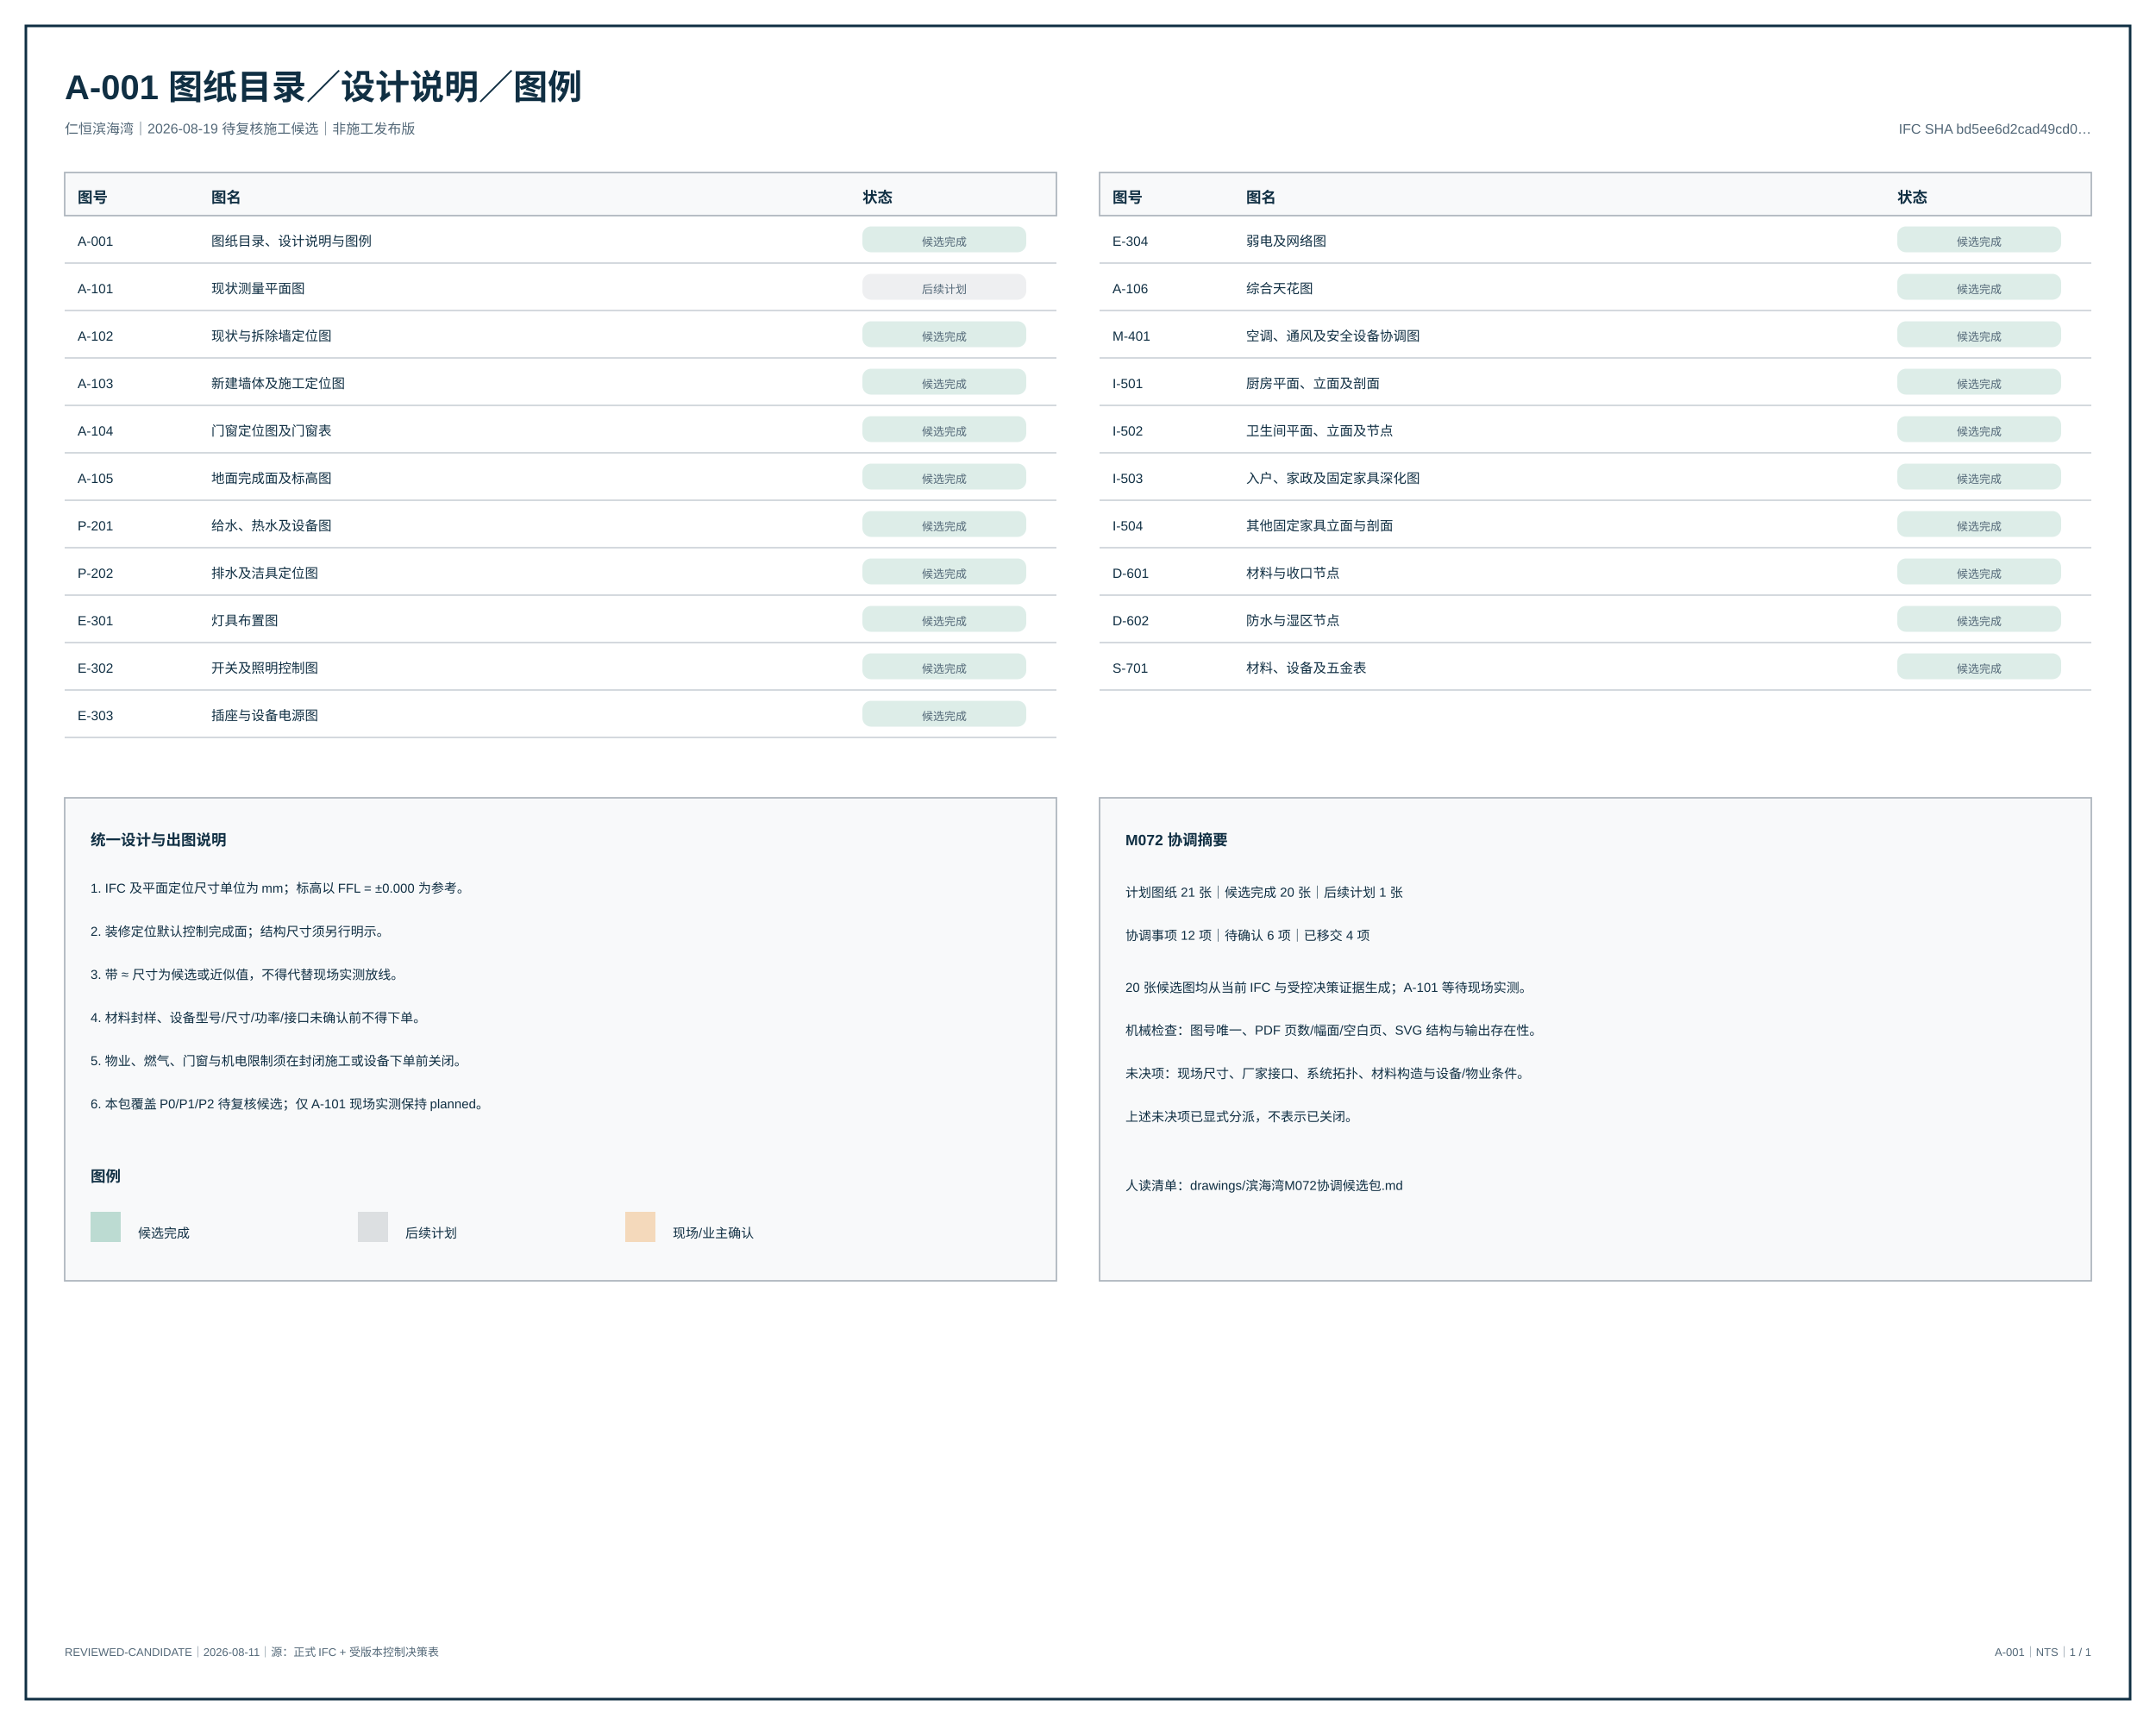
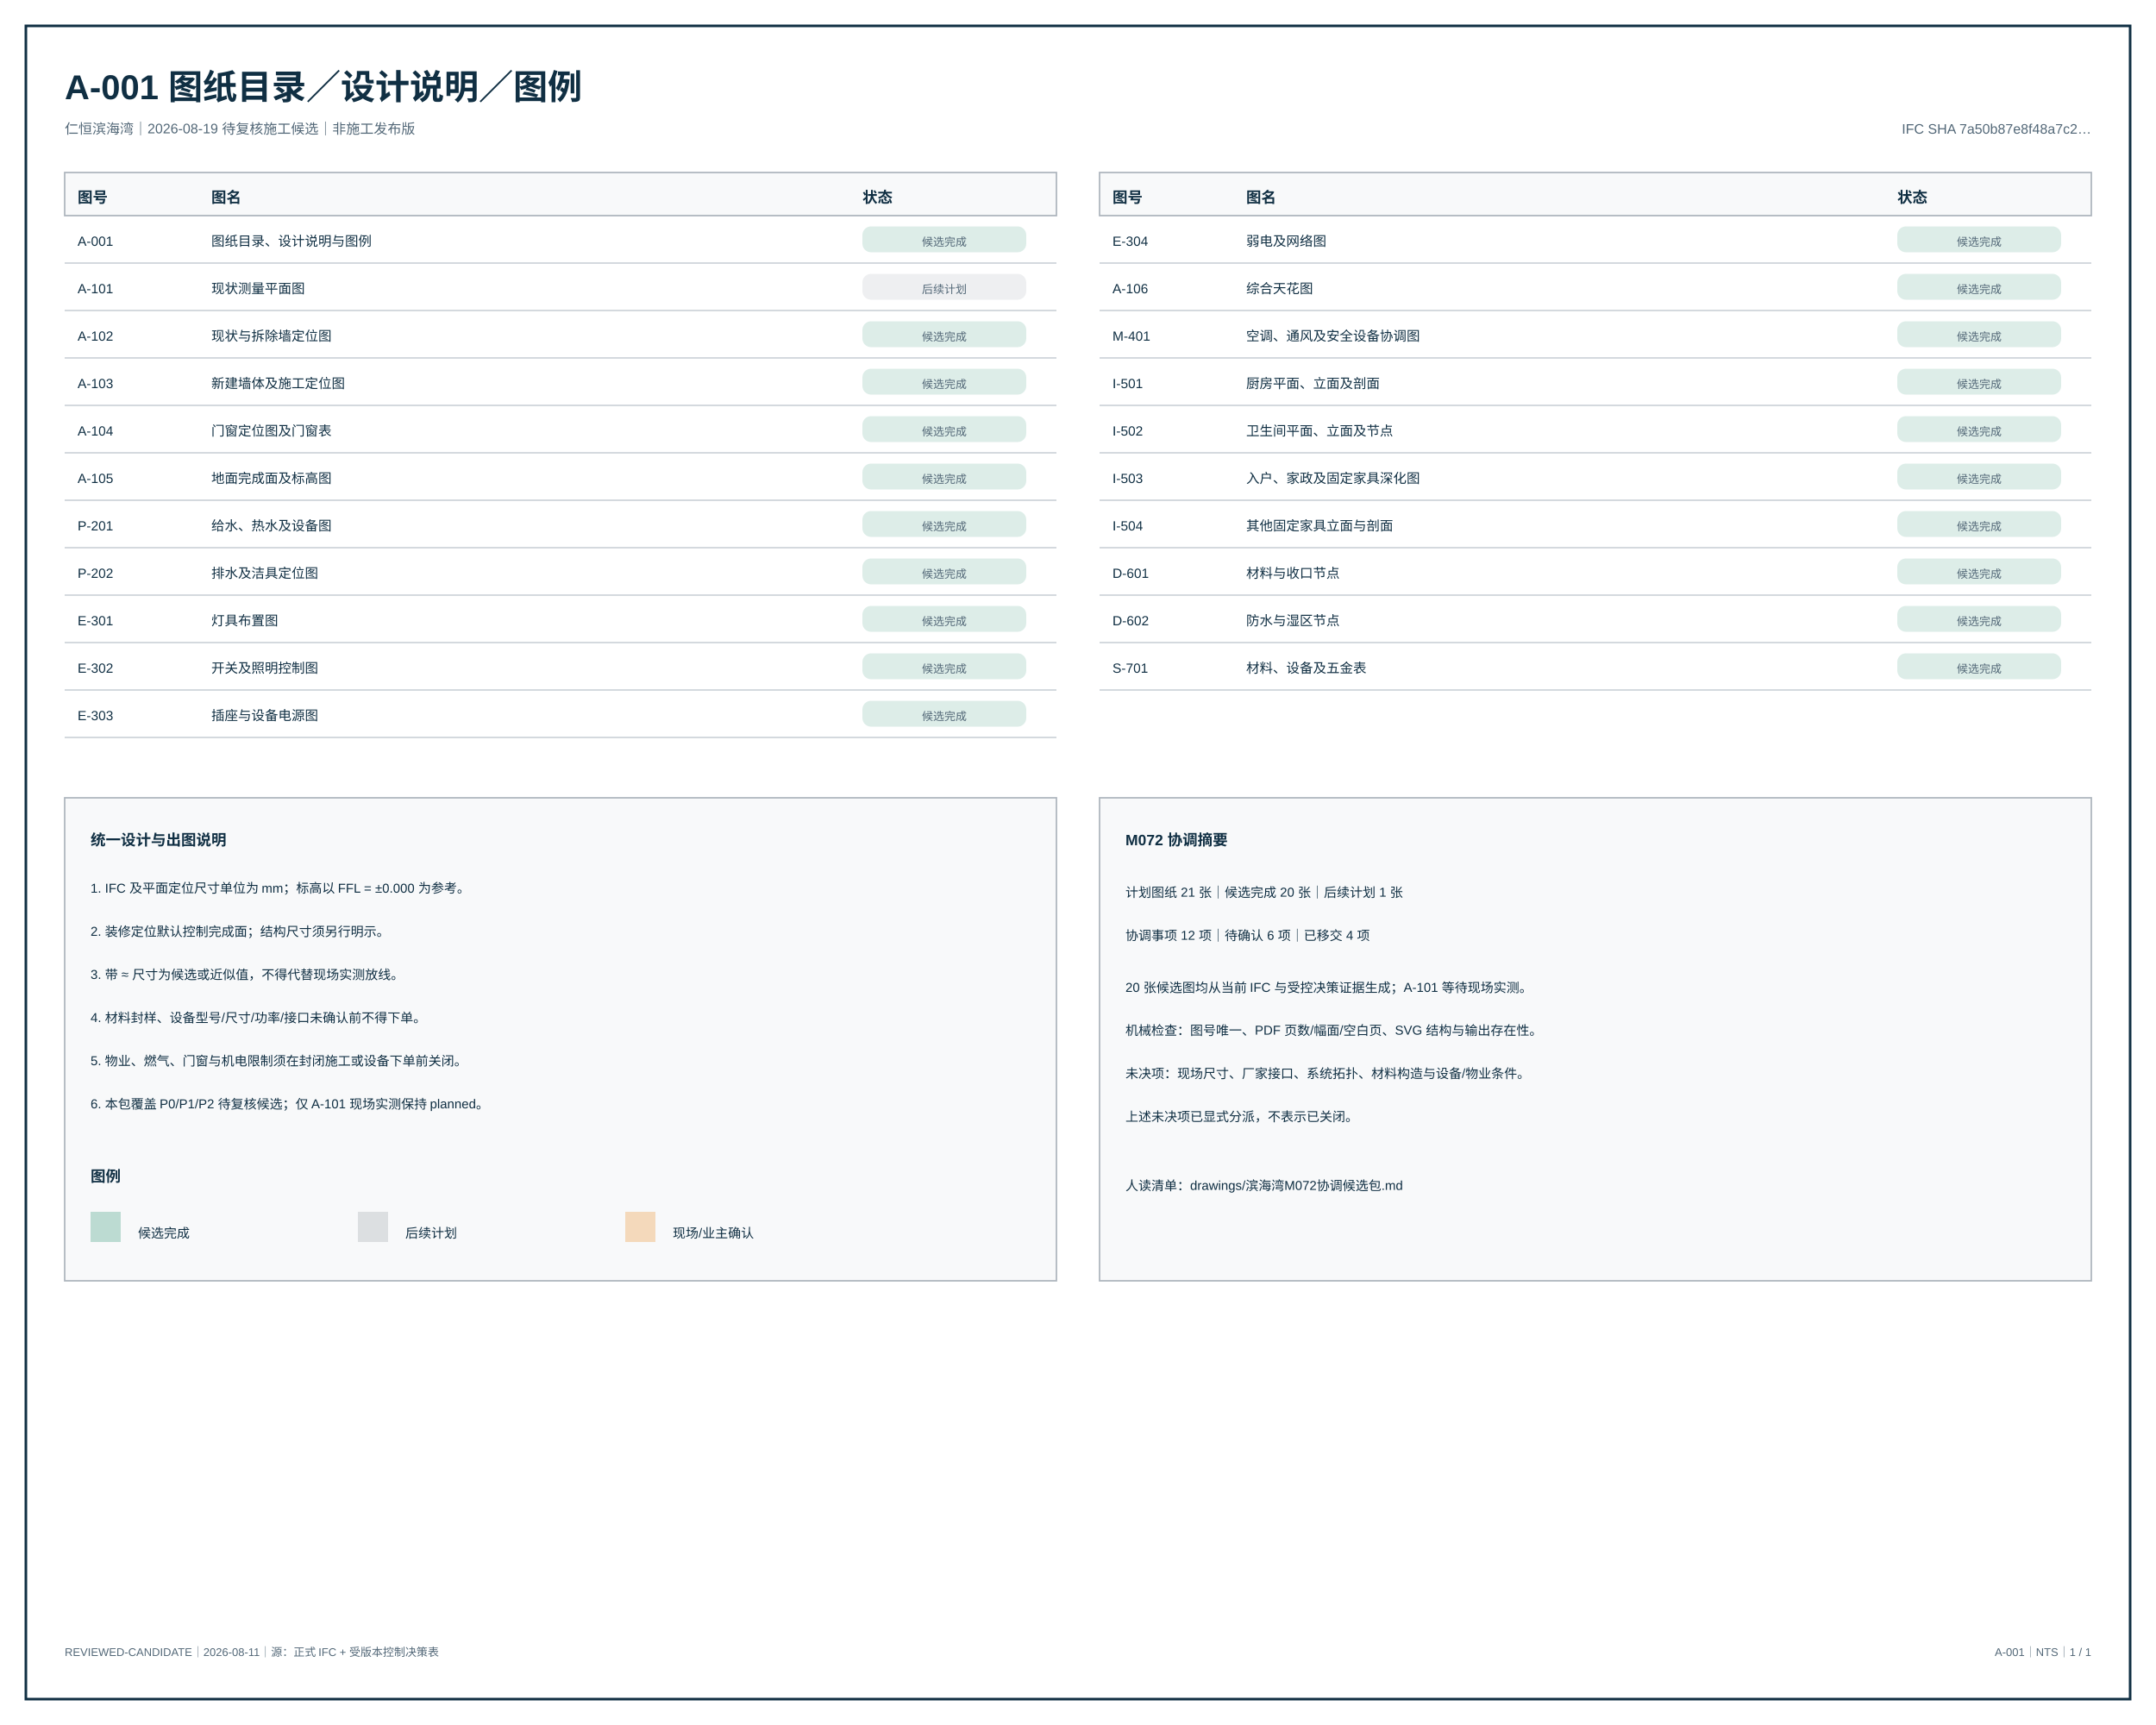
<svg xmlns="http://www.w3.org/2000/svg" width="500mm" height="400mm" viewBox="0 0 500 400" data-scale="NTS">
  <rect width="500" height="400" fill="#fff" />
  <rect x="6" y="6" width="488" height="388" fill="none" stroke="#102f43" stroke-width="0.6" />
  <style>@page{size:500mm 400mm;margin:0}html,body{margin:0;width:500mm;height:400mm;overflow:hidden}text{font-family:Arial,"Noto Sans CJK SC",sans-serif;fill:#102f43}.title{font-size:8px;font-weight:700}.sub{font-size:3.2px;fill:#526777}.head{font-size:3.5px;font-weight:700}.cell{font-size:3.1px}.note{font-size:3px}.small{font-size:2.6px;fill:#526777}.rule{stroke:#ced4da;stroke-width:.35}.box{fill:#f8f9fa;stroke:#adb5bd;stroke-width:.35}</style>
  <text class="title" x="15" y="23">A-001 图纸目录／设计说明／图例</text>
  <text class="sub" x="15" y="31">仁恒滨海湾｜2026-08-19 待复核施工候选｜非施工发布版</text>
-   <text class="sub" x="485" y="31" text-anchor="end">IFC SHA bd5ee6d2cad49cd0…</text>
+   <text class="sub" x="485" y="31" text-anchor="end">IFC SHA 7a50b87e8f48a7c2…</text>
  <rect class="box" x="15" y="40" width="230" height="10" />
  <text class="head" x="18" y="47">图号</text>
  <text class="head" x="49" y="47">图名</text>
  <text class="head" x="200" y="47">状态</text>
  <line class="rule" x1="15" y1="61" x2="245" y2="61" />
  <text class="cell" x="18" y="57">A-001</text>
  <text class="cell" x="49" y="57">图纸目录、设计说明与图例</text>
  <rect x="200" y="52.5" width="38" height="6" rx="2" fill="#087f5b" opacity=".14" />
  <text class="small" x="219" y="57" text-anchor="middle" fill="#087f5b">候选完成</text>
  <line class="rule" x1="15" y1="72" x2="245" y2="72" />
  <text class="cell" x="18" y="68">A-101</text>
  <text class="cell" x="49" y="68">现状测量平面图</text>
  <rect x="200" y="63.5" width="38" height="6" rx="2" fill="#868e96" opacity=".14" />
  <text class="small" x="219" y="68" text-anchor="middle" fill="#868e96">后续计划</text>
  <line class="rule" x1="15" y1="83" x2="245" y2="83" />
  <text class="cell" x="18" y="79">A-102</text>
  <text class="cell" x="49" y="79">现状与拆除墙定位图</text>
  <rect x="200" y="74.5" width="38" height="6" rx="2" fill="#087f5b" opacity=".14" />
  <text class="small" x="219" y="79" text-anchor="middle" fill="#087f5b">候选完成</text>
  <line class="rule" x1="15" y1="94" x2="245" y2="94" />
  <text class="cell" x="18" y="90">A-103</text>
  <text class="cell" x="49" y="90">新建墙体及施工定位图</text>
  <rect x="200" y="85.5" width="38" height="6" rx="2" fill="#087f5b" opacity=".14" />
  <text class="small" x="219" y="90" text-anchor="middle" fill="#087f5b">候选完成</text>
  <line class="rule" x1="15" y1="105" x2="245" y2="105" />
  <text class="cell" x="18" y="101">A-104</text>
  <text class="cell" x="49" y="101">门窗定位图及门窗表</text>
  <rect x="200" y="96.5" width="38" height="6" rx="2" fill="#087f5b" opacity=".14" />
  <text class="small" x="219" y="101" text-anchor="middle" fill="#087f5b">候选完成</text>
  <line class="rule" x1="15" y1="116" x2="245" y2="116" />
  <text class="cell" x="18" y="112">A-105</text>
  <text class="cell" x="49" y="112">地面完成面及标高图</text>
  <rect x="200" y="107.5" width="38" height="6" rx="2" fill="#087f5b" opacity=".14" />
  <text class="small" x="219" y="112" text-anchor="middle" fill="#087f5b">候选完成</text>
  <line class="rule" x1="15" y1="127" x2="245" y2="127" />
  <text class="cell" x="18" y="123">P-201</text>
  <text class="cell" x="49" y="123">给水、热水及设备图</text>
  <rect x="200" y="118.5" width="38" height="6" rx="2" fill="#087f5b" opacity=".14" />
  <text class="small" x="219" y="123" text-anchor="middle" fill="#087f5b">候选完成</text>
  <line class="rule" x1="15" y1="138" x2="245" y2="138" />
  <text class="cell" x="18" y="134">P-202</text>
  <text class="cell" x="49" y="134">排水及洁具定位图</text>
  <rect x="200" y="129.5" width="38" height="6" rx="2" fill="#087f5b" opacity=".14" />
  <text class="small" x="219" y="134" text-anchor="middle" fill="#087f5b">候选完成</text>
  <line class="rule" x1="15" y1="149" x2="245" y2="149" />
  <text class="cell" x="18" y="145">E-301</text>
  <text class="cell" x="49" y="145">灯具布置图</text>
  <rect x="200" y="140.5" width="38" height="6" rx="2" fill="#087f5b" opacity=".14" />
  <text class="small" x="219" y="145" text-anchor="middle" fill="#087f5b">候选完成</text>
  <line class="rule" x1="15" y1="160" x2="245" y2="160" />
  <text class="cell" x="18" y="156">E-302</text>
  <text class="cell" x="49" y="156">开关及照明控制图</text>
  <rect x="200" y="151.5" width="38" height="6" rx="2" fill="#087f5b" opacity=".14" />
  <text class="small" x="219" y="156" text-anchor="middle" fill="#087f5b">候选完成</text>
  <line class="rule" x1="15" y1="171" x2="245" y2="171" />
  <text class="cell" x="18" y="167">E-303</text>
  <text class="cell" x="49" y="167">插座与设备电源图</text>
  <rect x="200" y="162.5" width="38" height="6" rx="2" fill="#087f5b" opacity=".14" />
  <text class="small" x="219" y="167" text-anchor="middle" fill="#087f5b">候选完成</text>
  <rect class="box" x="255" y="40" width="230" height="10" />
  <text class="head" x="258" y="47">图号</text>
  <text class="head" x="289" y="47">图名</text>
  <text class="head" x="440" y="47">状态</text>
  <line class="rule" x1="255" y1="61" x2="485" y2="61" />
  <text class="cell" x="258" y="57">E-304</text>
  <text class="cell" x="289" y="57">弱电及网络图</text>
  <rect x="440" y="52.5" width="38" height="6" rx="2" fill="#087f5b" opacity=".14" />
  <text class="small" x="459" y="57" text-anchor="middle" fill="#087f5b">候选完成</text>
  <line class="rule" x1="255" y1="72" x2="485" y2="72" />
  <text class="cell" x="258" y="68">A-106</text>
  <text class="cell" x="289" y="68">综合天花图</text>
  <rect x="440" y="63.5" width="38" height="6" rx="2" fill="#087f5b" opacity=".14" />
  <text class="small" x="459" y="68" text-anchor="middle" fill="#087f5b">候选完成</text>
  <line class="rule" x1="255" y1="83" x2="485" y2="83" />
  <text class="cell" x="258" y="79">M-401</text>
  <text class="cell" x="289" y="79">空调、通风及安全设备协调图</text>
  <rect x="440" y="74.5" width="38" height="6" rx="2" fill="#087f5b" opacity=".14" />
  <text class="small" x="459" y="79" text-anchor="middle" fill="#087f5b">候选完成</text>
  <line class="rule" x1="255" y1="94" x2="485" y2="94" />
  <text class="cell" x="258" y="90">I-501</text>
  <text class="cell" x="289" y="90">厨房平面、立面及剖面</text>
  <rect x="440" y="85.5" width="38" height="6" rx="2" fill="#087f5b" opacity=".14" />
  <text class="small" x="459" y="90" text-anchor="middle" fill="#087f5b">候选完成</text>
  <line class="rule" x1="255" y1="105" x2="485" y2="105" />
  <text class="cell" x="258" y="101">I-502</text>
  <text class="cell" x="289" y="101">卫生间平面、立面及节点</text>
  <rect x="440" y="96.5" width="38" height="6" rx="2" fill="#087f5b" opacity=".14" />
  <text class="small" x="459" y="101" text-anchor="middle" fill="#087f5b">候选完成</text>
  <line class="rule" x1="255" y1="116" x2="485" y2="116" />
  <text class="cell" x="258" y="112">I-503</text>
  <text class="cell" x="289" y="112">入户、家政及固定家具深化图</text>
  <rect x="440" y="107.5" width="38" height="6" rx="2" fill="#087f5b" opacity=".14" />
  <text class="small" x="459" y="112" text-anchor="middle" fill="#087f5b">候选完成</text>
  <line class="rule" x1="255" y1="127" x2="485" y2="127" />
  <text class="cell" x="258" y="123">I-504</text>
  <text class="cell" x="289" y="123">其他固定家具立面与剖面</text>
  <rect x="440" y="118.5" width="38" height="6" rx="2" fill="#087f5b" opacity=".14" />
  <text class="small" x="459" y="123" text-anchor="middle" fill="#087f5b">候选完成</text>
  <line class="rule" x1="255" y1="138" x2="485" y2="138" />
  <text class="cell" x="258" y="134">D-601</text>
  <text class="cell" x="289" y="134">材料与收口节点</text>
  <rect x="440" y="129.5" width="38" height="6" rx="2" fill="#087f5b" opacity=".14" />
  <text class="small" x="459" y="134" text-anchor="middle" fill="#087f5b">候选完成</text>
  <line class="rule" x1="255" y1="149" x2="485" y2="149" />
  <text class="cell" x="258" y="145">D-602</text>
  <text class="cell" x="289" y="145">防水与湿区节点</text>
  <rect x="440" y="140.5" width="38" height="6" rx="2" fill="#087f5b" opacity=".14" />
  <text class="small" x="459" y="145" text-anchor="middle" fill="#087f5b">候选完成</text>
  <line class="rule" x1="255" y1="160" x2="485" y2="160" />
  <text class="cell" x="258" y="156">S-701</text>
  <text class="cell" x="289" y="156">材料、设备及五金表</text>
  <rect x="440" y="151.5" width="38" height="6" rx="2" fill="#087f5b" opacity=".14" />
  <text class="small" x="459" y="156" text-anchor="middle" fill="#087f5b">候选完成</text>
  <rect class="box" x="15" y="185" width="230" height="112" />
  <text class="head" x="21" y="196">统一设计与出图说明</text>
  <text class="note" x="21" y="207">1. IFC 及平面定位尺寸单位为 mm；标高以 FFL = ±0.000 为参考。</text>
  <text class="note" x="21" y="217">2. 装修定位默认控制完成面；结构尺寸须另行明示。</text>
  <text class="note" x="21" y="227">3. 带 ≈ 尺寸为候选或近似值，不得代替现场实测放线。</text>
  <text class="note" x="21" y="237">4. 材料封样、设备型号/尺寸/功率/接口未确认前不得下单。</text>
  <text class="note" x="21" y="247">5. 物业、燃气、门窗与机电限制须在封闭施工或设备下单前关闭。</text>
  <text class="note" x="21" y="257">6. 本包覆盖 P0/P1/P2 待复核候选；仅 A-101 现场实测保持 planned。</text>
  <text class="head" x="21" y="274">图例</text>
  <rect x="21" y="281" width="7" height="7" fill="#087f5b" opacity=".25" />
  <text class="note" x="32" y="287">候选完成</text>
  <rect x="83" y="281" width="7" height="7" fill="#868e96" opacity=".25" />
  <text class="note" x="94" y="287">后续计划</text>
  <rect x="145" y="281" width="7" height="7" fill="#e67700" opacity=".25" />
  <text class="note" x="156" y="287">现场/业主确认</text>
  <rect class="box" x="255" y="185" width="230" height="112" />
  <text class="head" x="261" y="196">M072 协调摘要</text>
  <text class="note" x="261" y="208">计划图纸 21 张｜候选完成 20 张｜后续计划 1 张</text>
  <text class="note" x="261" y="218">协调事项 12 项｜待确认 6 项｜已移交 4 项</text>
  <text class="note" x="261" y="230">20 张候选图均从当前 IFC 与受控决策证据生成；A-101 等待现场实测。</text>
  <text class="note" x="261" y="240">机械检查：图号唯一、PDF 页数/幅面/空白页、SVG 结构与输出存在性。</text>
  <text class="note" x="261" y="250">未决项：现场尺寸、厂家接口、系统拓扑、材料构造与设备/物业条件。</text>
  <text class="note" x="261" y="260">上述未决项已显式分派，不表示已关闭。</text>
  <text class="note" x="261" y="276">人读清单：drawings/滨海湾M072协调候选包.md</text>
  <text class="small" x="15" y="384">REVIEWED-CANDIDATE｜2026-08-11｜源：正式 IFC + 受版本控制决策表</text>
  <text class="small" x="485" y="384" text-anchor="end">A-001｜NTS｜1 / 1</text>
</svg>
